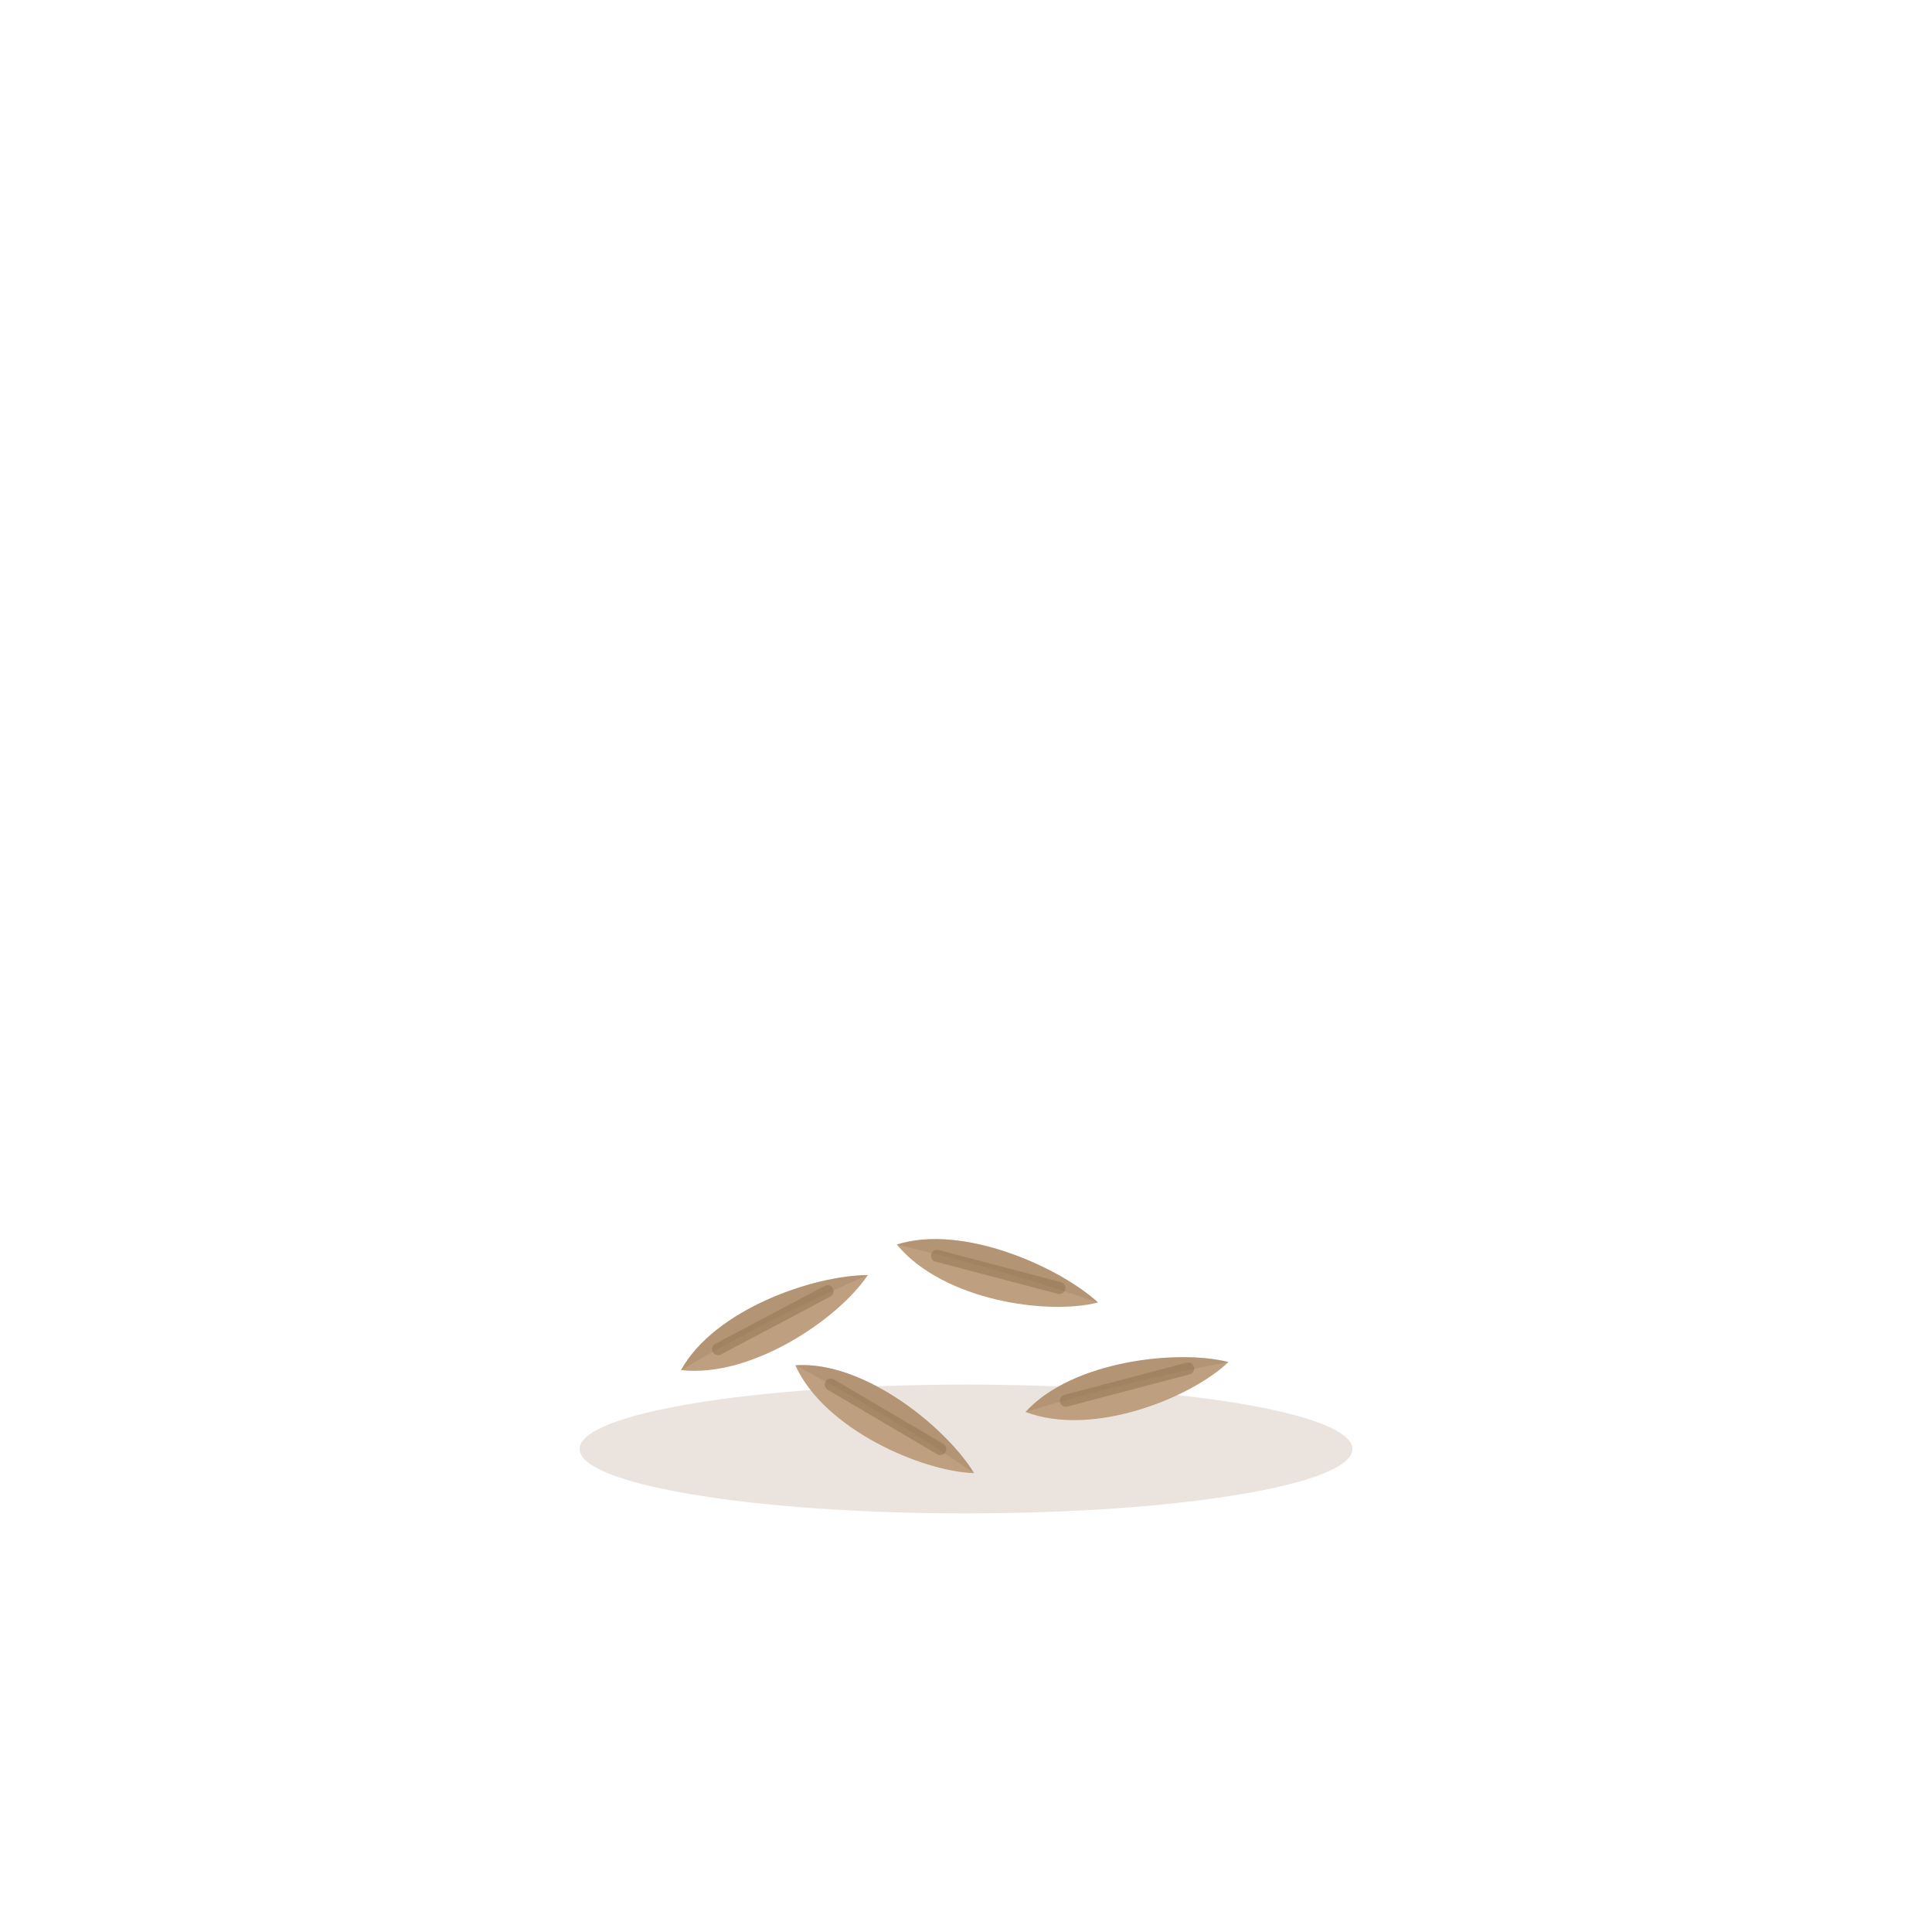
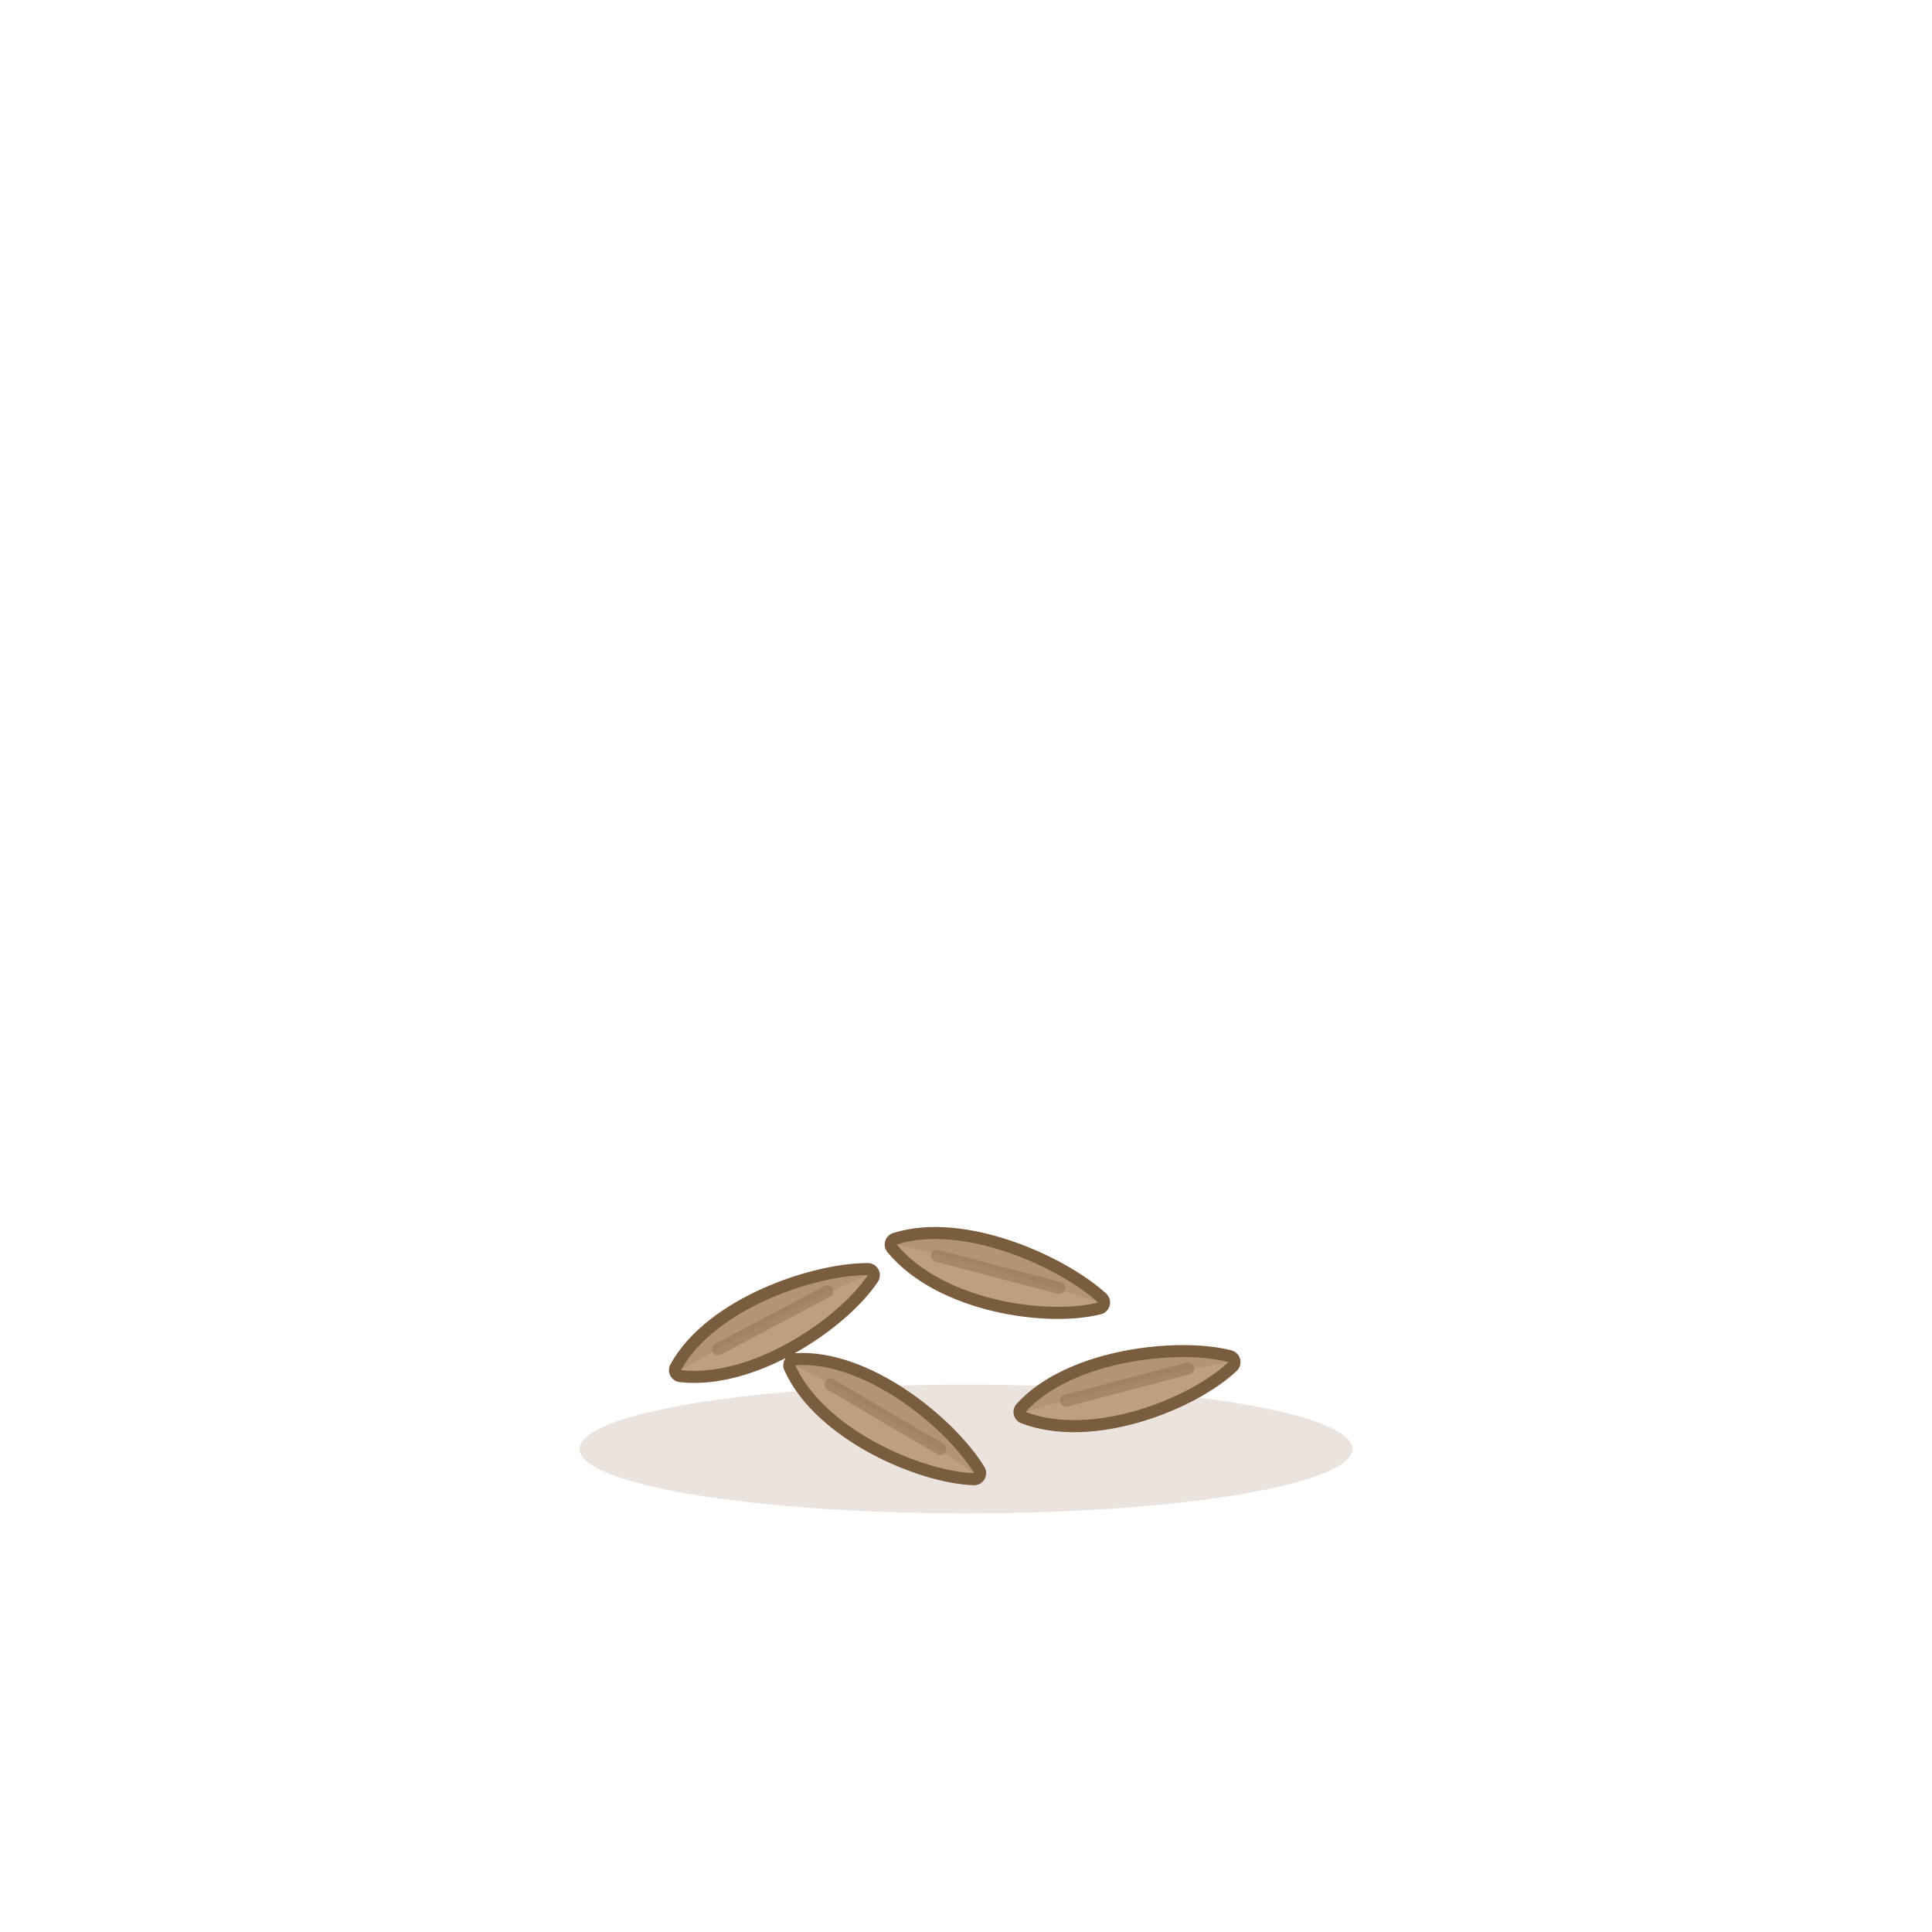
<svg xmlns="http://www.w3.org/2000/svg" viewBox="0 0 120 120">
  <ellipse cx="60" cy="90" fill="#9a7a58" opacity=".2" rx="24" ry="4" />
+   <g fill="#7a5c3e" stroke="#7a5c3e" stroke-linecap="round" stroke-linejoin="round" stroke-width="1.5" data-role="silhouette-stroke">
+     <path d="M42.3 85.1c4.4.5 9.8-3.2 11.6-5.9-3.3 0-9.5 2.1-11.6 5.9M55.7 77.3c2.9 3.5 9.4 4.4 12.5 3.6-2.4-2.2-8.4-4.9-12.5-3.6M63.7 87.7c4.2 1.6 10.3-.9 12.6-3.1-3.1-.8-9.7-.1-12.6 3.1M49.4 84.8c1.8 4 7.9 6.6 11.1 6.7-1.7-2.8-6.8-7-11.1-6.7" />
+   </g>
  <path fill="#bea080" d="M42.3 85.1c4.4.5 9.8-3.2 11.6-5.9-3.3 0-9.5 2.1-11.6 5.9" />
  <path fill="#9a7a58" d="M42.3 85.1q5.6-3.3 11.6-5.9c-3.3 0-9.5 2.1-11.6 5.9" opacity=".3" />
  <path fill="none" stroke="#9a7a58" stroke-linecap="round" stroke-linejoin="round" stroke-width=".75" d="m44.6 83.8 6.8-3.6" opacity=".65" />
  <path fill="#bea080" d="M55.7 77.3c2.9 3.5 9.4 4.4 12.5 3.6-2.4-2.2-8.4-4.9-12.5-3.6" />
  <path fill="#9a7a58" d="M55.7 77.3q6.4 1.5 12.5 3.6c-2.4-2.2-8.4-4.9-12.5-3.6" opacity=".3" />
  <path fill="none" stroke="#9a7a58" stroke-linecap="round" stroke-linejoin="round" stroke-width=".75" d="m58.2 78 7.6 2" opacity=".65" />
  <path fill="#bea080" d="M63.7 87.7c4.2 1.6 10.3-.9 12.6-3.1-3.1-.8-9.7-.1-12.6 3.1" />
  <path fill="#9a7a58" d="M63.7 87.7q6.2-1.9 12.6-3.1c-3.1-.8-9.7-.1-12.6 3.1" opacity=".3" />
  <path fill="none" stroke="#9a7a58" stroke-linecap="round" stroke-linejoin="round" stroke-width=".75" d="m66.2 87 7.6-2" opacity=".65" />
  <path fill="#bea080" d="M49.4 84.8c1.8 4 7.9 6.6 11.1 6.7-1.7-2.8-6.8-7-11.1-6.7" />
  <path fill="#9a7a58" d="M49.4 84.8q5.7 3 11.1 6.7c-1.7-2.8-6.8-7-11.1-6.7" opacity=".3" />
  <path fill="none" stroke="#9a7a58" stroke-linecap="round" stroke-linejoin="round" stroke-width=".75" d="m51.6 86 6.8 4" opacity=".65" />
</svg>
